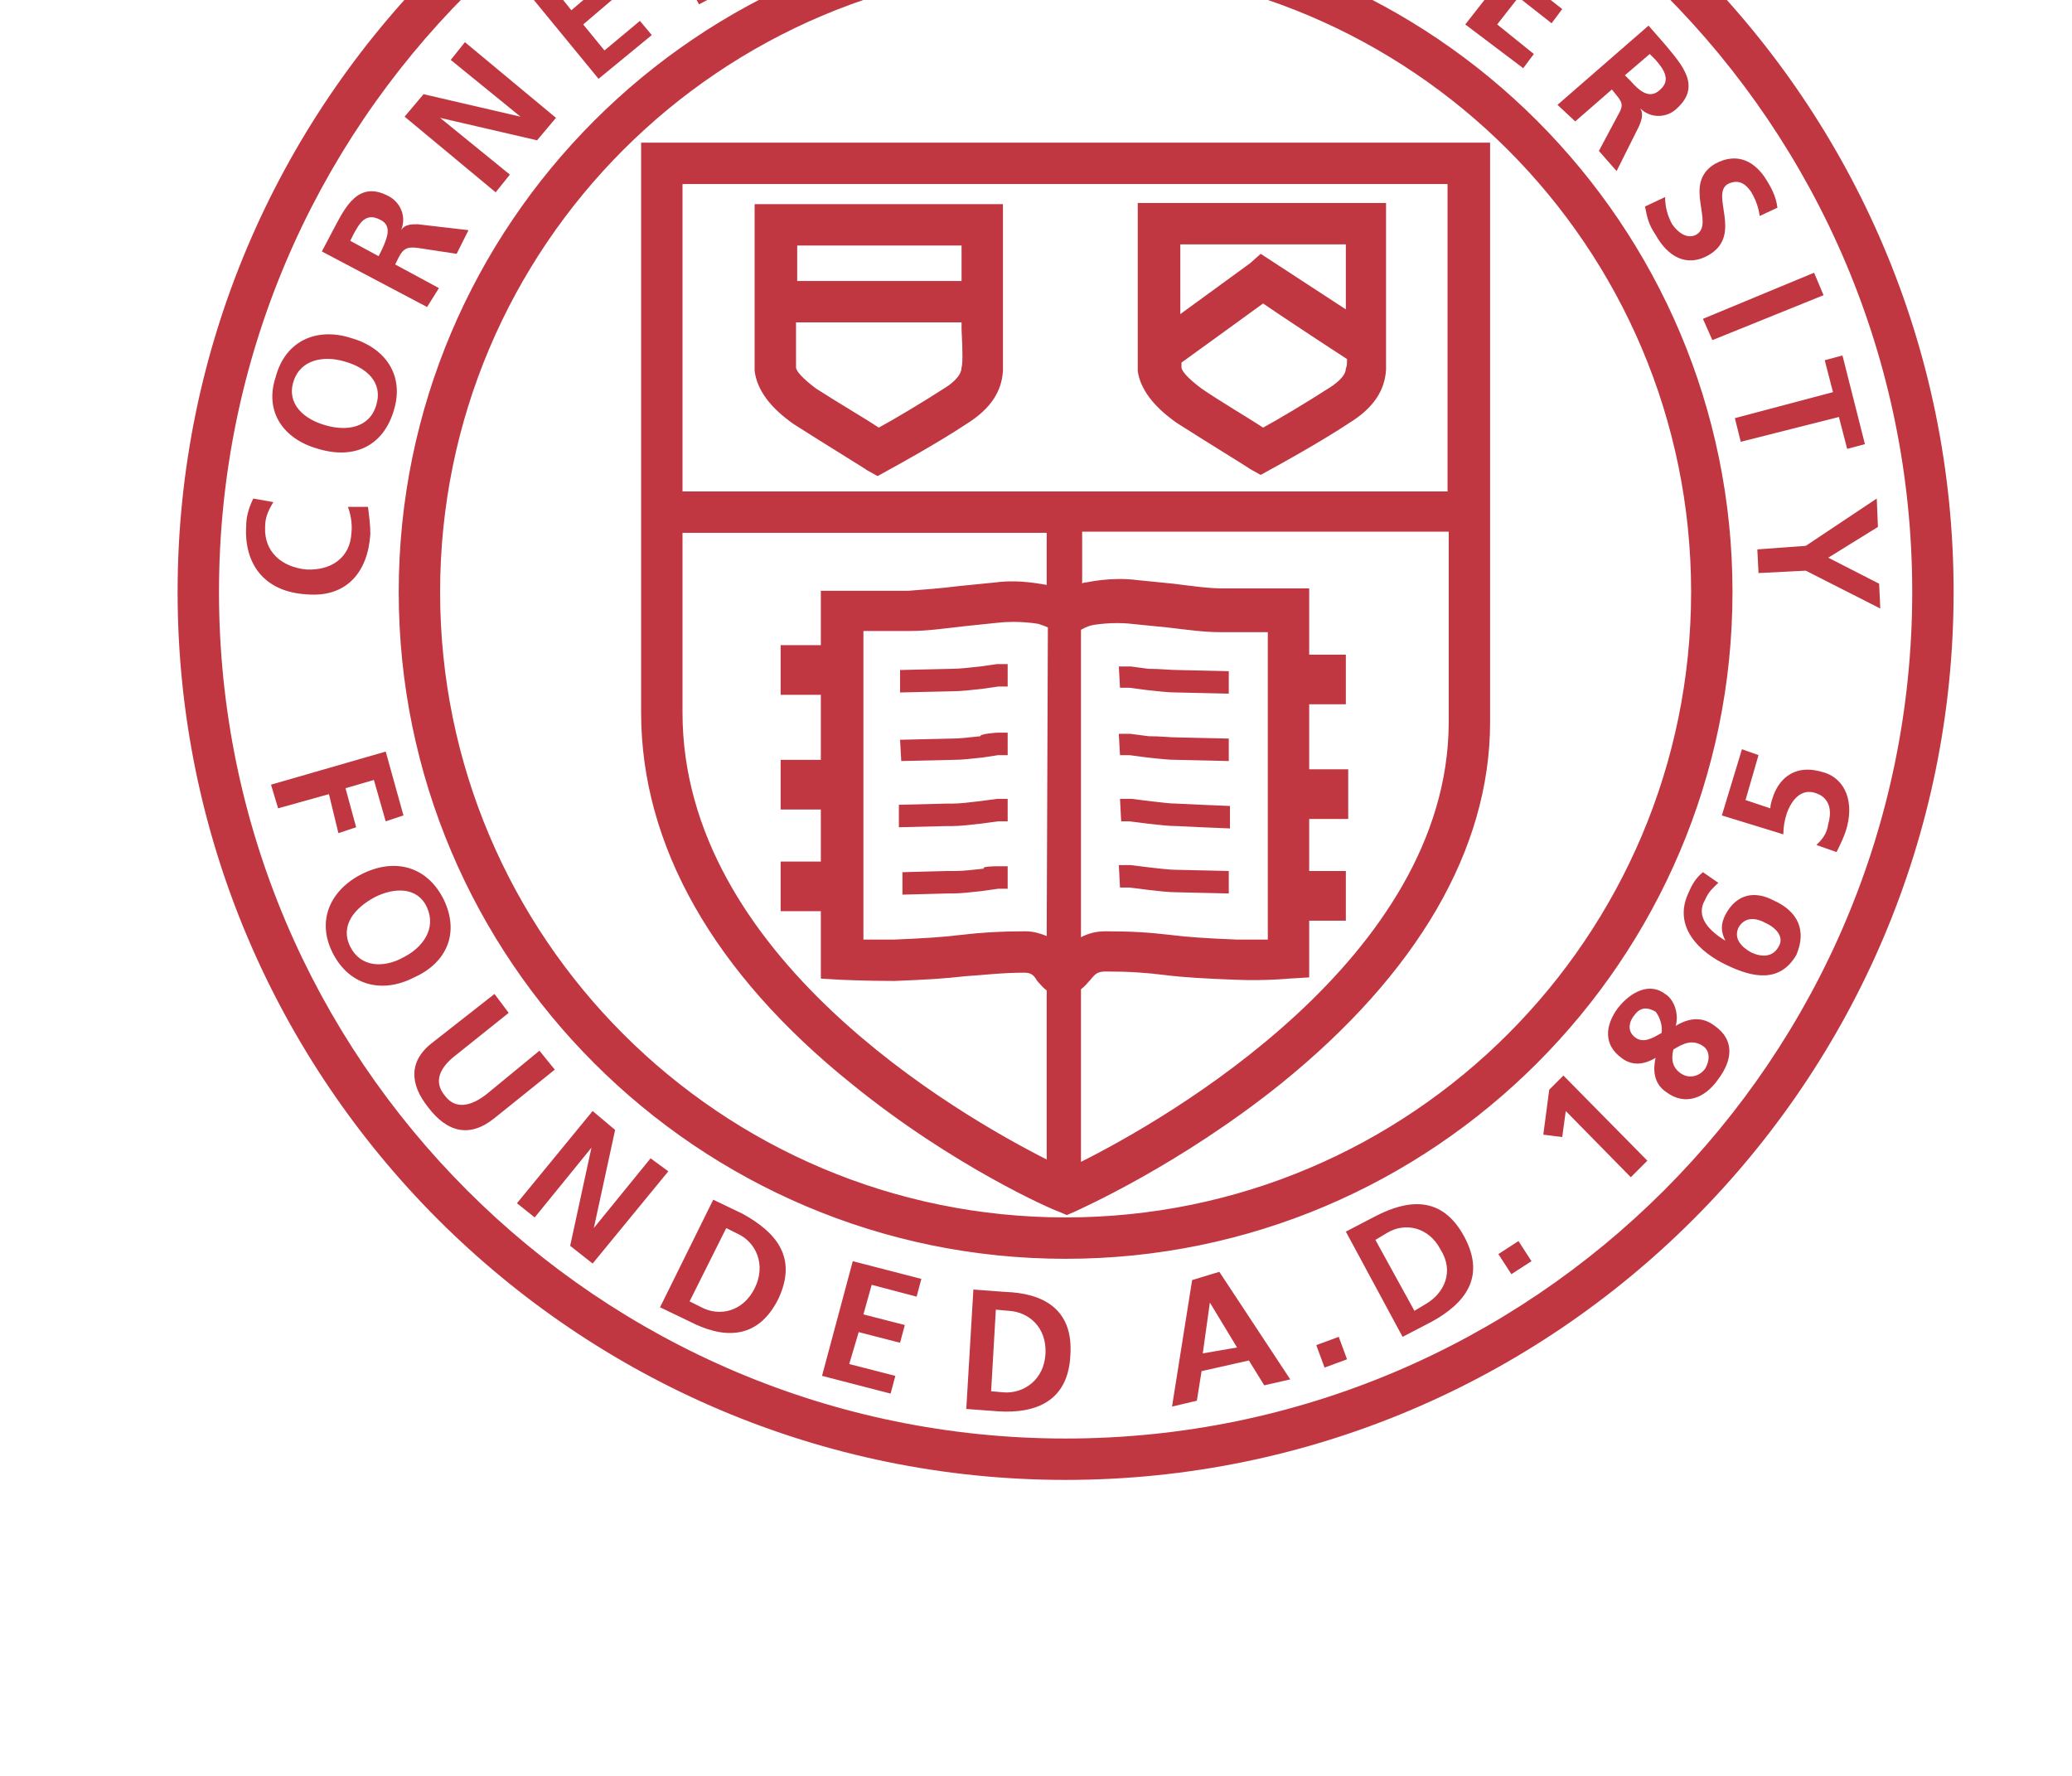
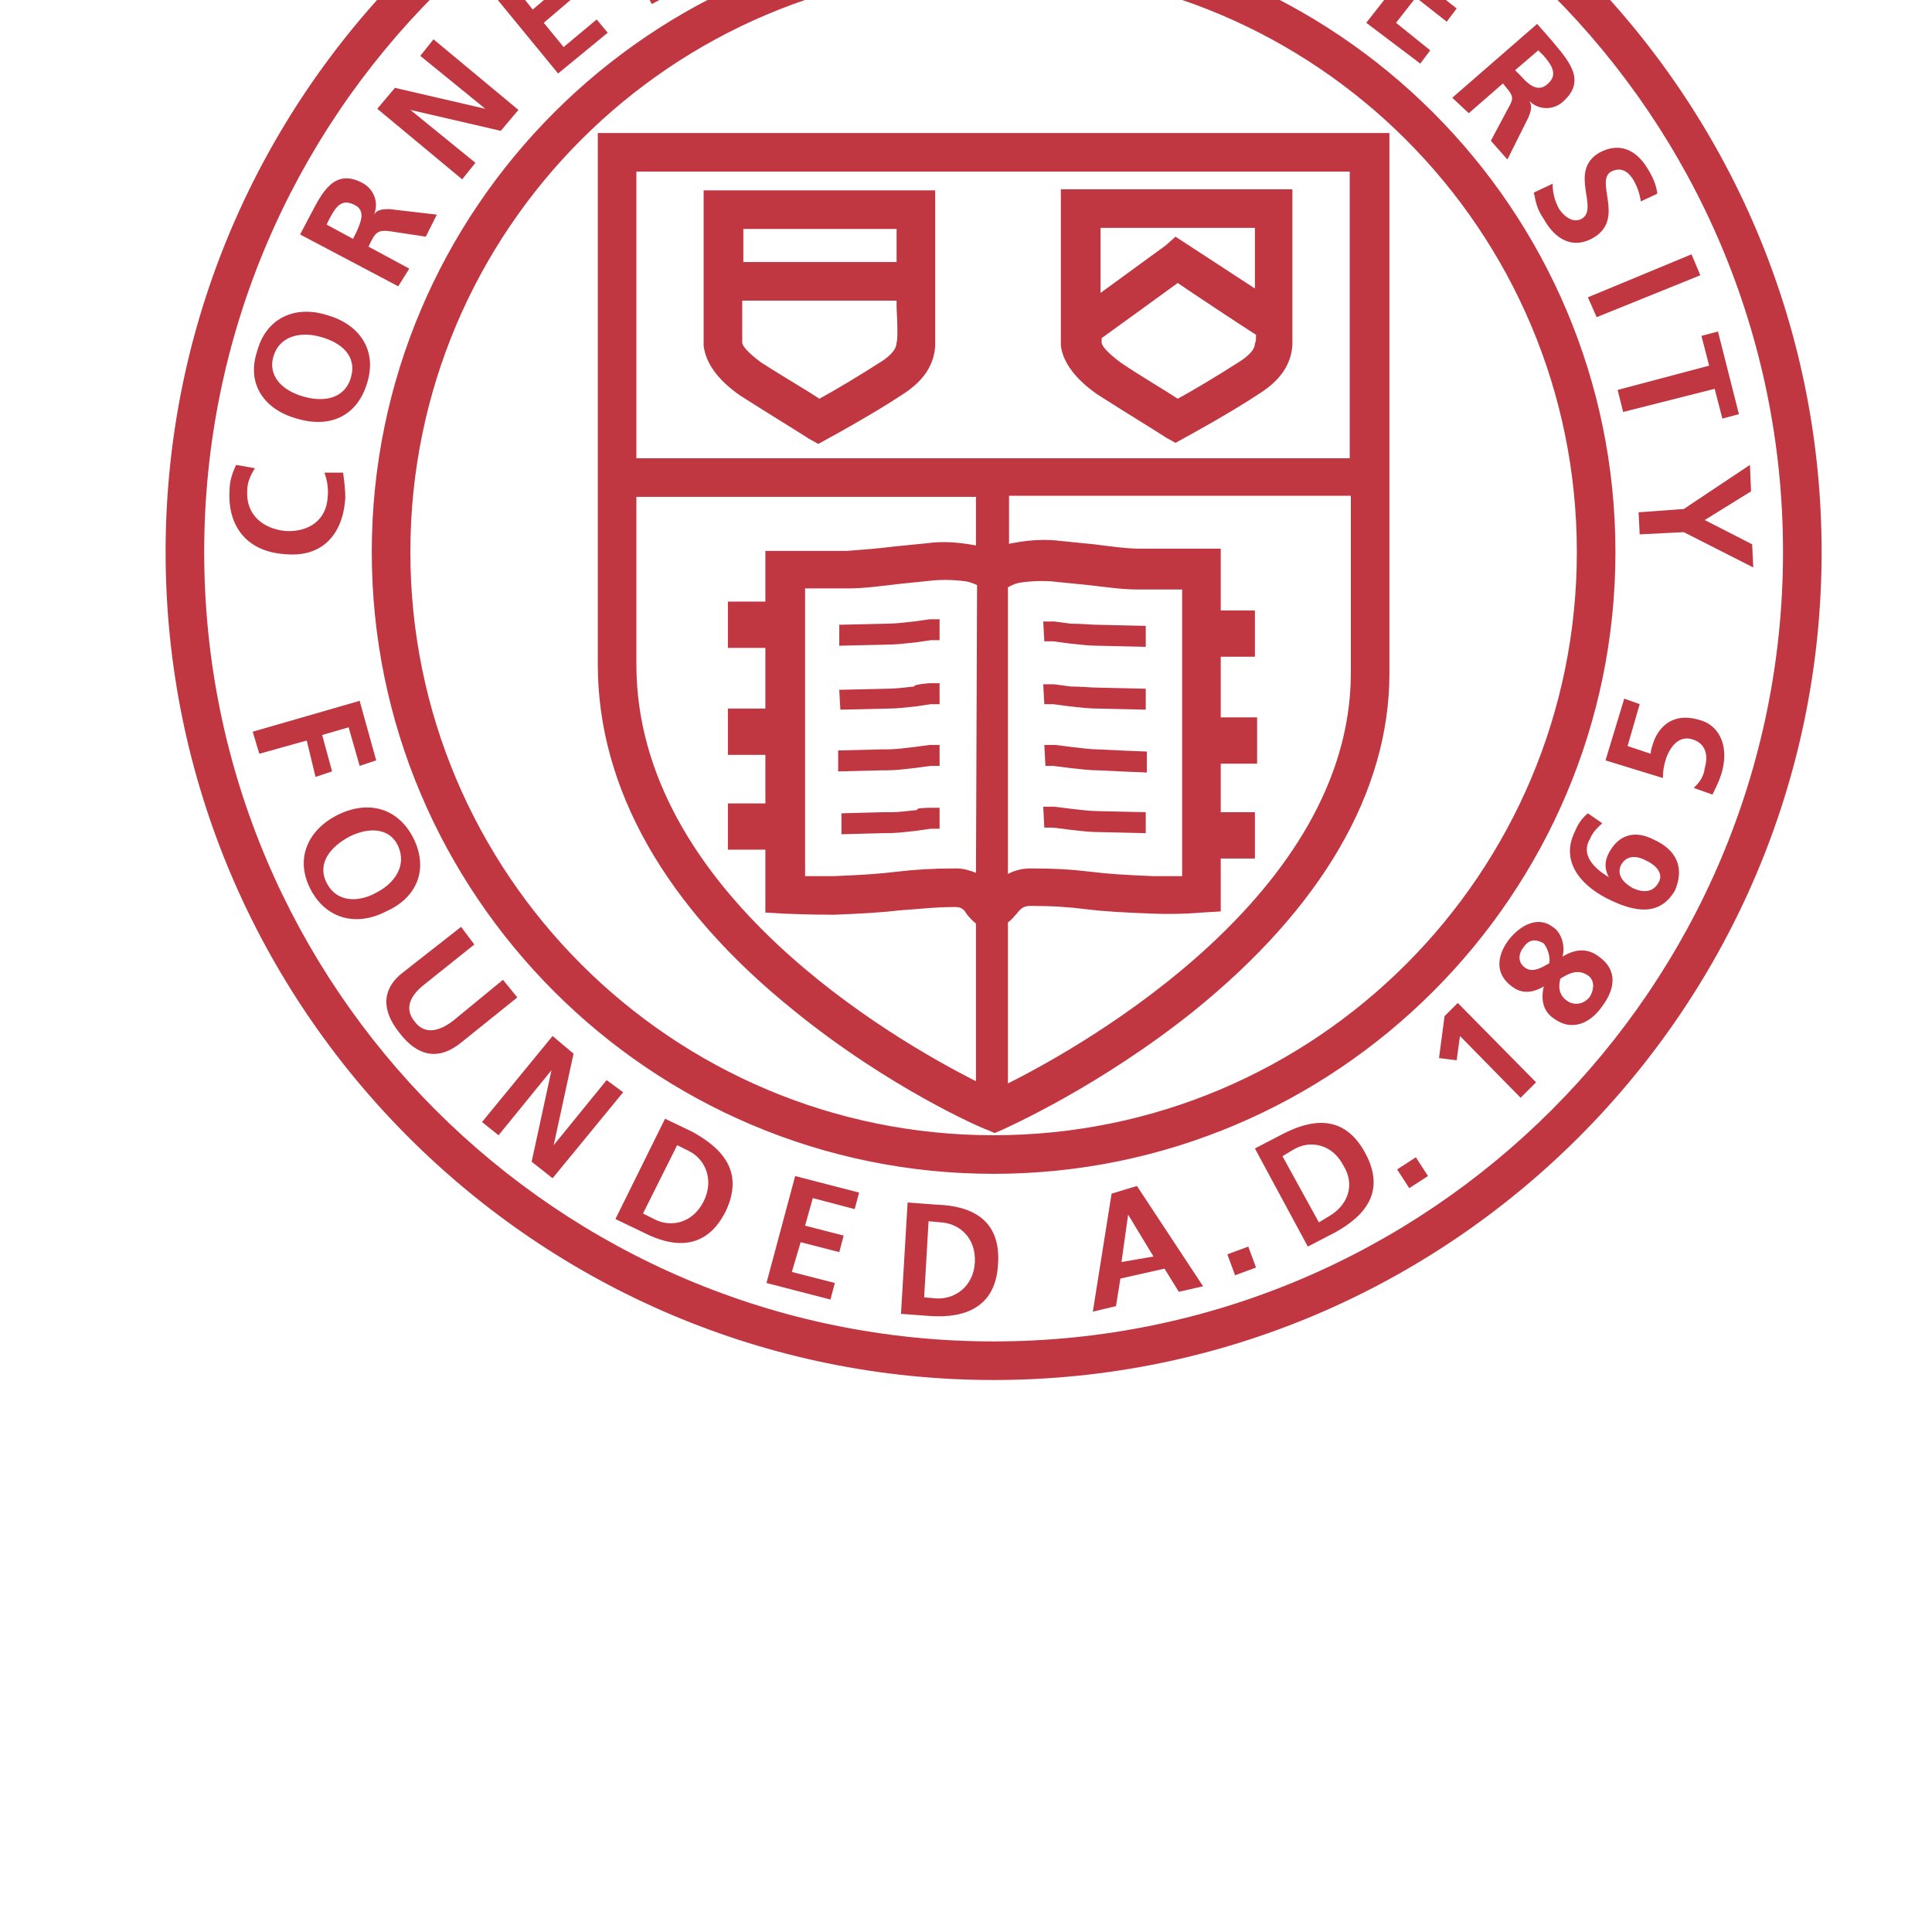
- <svg xmlns="http://www.w3.org/2000/svg" clip-rule="evenodd" fill-rule="evenodd" stroke-linejoin="round" stroke-miterlimit="1.414" viewBox="100 100 350 300">
+ <svg xmlns="http://www.w3.org/2000/svg" clip-rule="evenodd" fill-rule="evenodd" stroke-linejoin="round" stroke-miterlimit="1.414" viewBox="100 100 350 350">
  <path d="m224 89.145c-43.47 0-78.855 35.385-78.855 78.855s35.385 78.855 78.855 78.855 78.855-35.385 78.855-78.855-35.385-78.855-78.855-78.855zm0 154.035c-41.475 0-75.18-33.705-75.18-75.18s33.705-75.18 75.18-75.18 75.18 33.705 75.18 75.18-33.705 75.18-75.18 75.18zm0-134.4c-32.655 0-59.22 26.565-59.22 59.22s26.565 59.22 59.22 59.22 59.22-26.565 59.22-59.22-26.565-59.22-59.22-59.22zm0 114.765c-30.66 0-55.545-24.885-55.545-55.545s24.885-55.545 55.545-55.545 55.545 24.885 55.545 55.545-24.885 55.545-55.545 55.545zm-37.695-95.445v50.61c0 11.76 6.405 23.1 18.69 32.97 9.03 7.35 17.955 11.235 18.375 11.34l.735.315.735-.315c.42-.21 9.24-4.095 18.27-11.34 12.075-9.765 18.585-20.79 18.585-32.13v-51.45zm71.61 3.675v27.3h-67.935v-27.3zm-15.96 67.095h-2.73c-2.625-.105-4.305-.21-5.985-.42-1.785-.21-3.36-.315-5.67-.315-.945 0-1.575.21-2.205.525v-27.3c.21-.105.525-.315 1.05-.42 0 0 1.68-.315 3.465-.105l3.15.315c1.785.21 3.255.42 4.725.42h4.2zm-19.635-.315c-.525-.21-1.155-.42-1.89-.42-2.205 0-3.885.105-5.67.315-1.68.21-3.465.315-5.985.42h-2.73v-27.405h4.2c1.365 0 2.94-.21 4.725-.42l3.045-.315c1.89-.21 3.57.105 3.57.105.315.105.63.21.84.315zm-32.34-19.845v-15.96h32.34v4.62c-.21 0-2.31-.525-4.62-.21l-3.15.315c-1.68.21-3.15.315-4.515.42h-3.99-3.78v4.83h-3.57v4.41h3.57v5.775h-3.57v4.41h3.57v4.62h-3.57v4.41h3.57v5.985l1.785.105c.105 0 2.205.105 4.725.105 2.73-.105 4.515-.21 6.3-.42 1.68-.105 3.255-.315 5.25-.315.63 0 .84.21 1.155.735.21.21.42.525.84.84v15.015c-7.875-3.99-32.34-18.06-32.34-39.69zm35.385 39.9v-15.33c.42-.315.63-.63.84-.84.42-.525.63-.735 1.365-.735 2.1 0 3.57.105 5.25.315s3.57.315 6.3.42 4.725-.105 4.725-.105l1.785-.105v-5.04h3.255v-4.41h-3.255v-4.62h3.465v-4.41h-3.465v-5.775h3.255v-4.41h-3.255v-5.88h-3.675-3.99c-1.26 0-2.73-.21-4.41-.42l-3.15-.315c-2.415-.315-4.515.21-4.62.21s-.21 0-.315.105v-4.62h32.55v17.01c-.105 20.895-25.095 35.175-32.655 38.955zm-25.515-65.52c2.625 1.68 6.405 3.99 6.51 4.095l.945.525.945-.525c.21-.105 4.41-2.415 6.93-4.095 2.205-1.365 3.15-2.94 3.255-4.725v-12.915-1.89h-22.05v14.805c.21 1.68 1.365 3.255 3.465 4.725zm14.91-5.04c0 .84-1.05 1.575-1.575 1.89-1.785 1.155-4.41 2.73-5.775 3.465-1.26-.84-3.78-2.31-5.565-3.465-1.26-.945-1.785-1.575-1.785-1.89v-3.99h14.7v.63c.105 1.89.105 3.15 0 3.36zm0-10.815v3.15h-14.595v-3.15zm19.11 15.75c2.625 1.68 6.405 3.99 6.51 4.095l.945.525.945-.525c.21-.105 4.41-2.415 6.93-4.095 2.205-1.365 3.15-2.94 3.255-4.725v-12.915-1.89h-22.05v14.91c.21 1.575 1.365 3.15 3.465 4.62zm15.015-4.83c0 .735-1.05 1.47-1.575 1.785-1.785 1.155-4.41 2.73-5.775 3.465-1.26-.84-3.78-2.31-5.46-3.465-1.26-.945-1.785-1.575-1.785-1.89v-.42s5.67-4.095 7.245-5.25c1.365.945 5.985 3.99 7.455 4.935 0 .42 0 .63-.105.84 0-.105 0 0 0 0zm-14.7-11.025h14.7v5.775l-7.56-4.935-.945.84-6.195 4.515v-1.68c0-1.575 0-3.15 0-4.515zm-.315 37.8 4.62.105v1.995l-4.62-.105c-.84 0-1.575-.105-2.625-.21l-1.575-.21h-.84l-.105-1.89h1.05l1.575.21c1.05 0 1.89.105 2.52.105zm0 5.985 4.62.105v1.995l-4.62-.105c-.84 0-1.575-.105-2.625-.21l-1.575-.21h-.84l-.105-1.89h1.05l1.575.21c1.05 0 1.89.105 2.52.105zm-4.935 7.455-.105-1.995h1.05l1.68.21c.945.105 1.68.21 2.31.21l2.205.105 2.52.105v1.995l-2.52-.105-2.205-.105c-.735 0-1.575-.105-2.52-.21l-1.68-.21zm4.935 4.305 4.62.105v1.995l-4.62-.105c-.735 0-1.575-.105-2.52-.21 0 0-1.575-.21-1.68-.21h-.84l-.105-1.995h1.05l1.68.21c.945.105 1.785.21 2.415.21zm-24.57-15.75v-1.995l4.62-.105c.735 0 1.47-.105 2.52-.21l1.47-.21h.945v1.995h-.84l-1.47.21c-.945.105-1.89.21-2.625.21zm8.61 3.57h.945v1.995h-.84l-1.365.21c-.945.105-1.89.21-2.625.21l-4.62.105-.105-1.89 4.62-.105c.735 0 1.47-.105 2.52-.21-.105-.21 1.47-.315 1.47-.315zm0 5.88h.945v1.995h-.84l-1.575.21c-.945.105-1.785.21-2.52.21h-.525l-4.2.105v-1.995l4.2-.105h.525c.735 0 1.47-.105 2.415-.21zm0 5.985h.945v1.995h-.84l-1.47.21c-.945.105-1.89.21-2.625.21h-.42l-3.99.105v-1.995l3.99-.105h.735c.735 0 1.47-.105 2.52-.21-.315-.21 1.155-.21 1.155-.21zm-3.36-89.04-.63-6.72 2.1-.21.525 6.195c.21 1.785.84 2.94 2.415 2.73 1.575-.105 2.1-1.365 1.89-3.15l-.525-6.195 2.1-.21.63 6.72c.21 2.835-1.26 4.2-3.99 4.41-2.625.315-4.305-.84-4.515-3.57zm-32.025 19.11-6.72-8.19 4.725-3.885 1.05 1.26-3.15 2.625 1.68 2.1 2.835-2.415 1.05 1.26-2.835 2.415 1.89 2.31 3.15-2.625 1.05 1.26zm18.165-11.34-3.57-9.975 1.995-.735 3.045 8.4 3.885-1.365.63 1.575zm29.61-4.305-1.995-.315 1.365-10.5 2.625.315 2.835 8.4 1.05-7.875 1.995.315-1.365 10.5-2.625-.315-2.835-8.4zm-56.91 25.725-8.085-6.72 1.68-1.995 8.61 1.995-6.195-5.04 1.26-1.575 8.085 6.72-1.68 1.995-8.61-1.995 6.195 5.04zm-5.04 8.505-3.885-2.1.315-.63c.42-.84.84-.945 1.68-.84l3.465.525 1.05-2.1-4.515-.525c-.525 0-1.155 0-1.47.525.525-1.26-.105-2.52-1.155-3.045-2.625-1.365-3.78.945-4.83 2.94l-1.05 1.995 9.345 4.935zm-5.04-3.465-.315.63-2.52-1.365.315-.63c.525-.945 1.05-1.89 2.31-1.26 1.155.525.63 1.68.21 2.625zm117.285 6.195 9.87-4.095.84 1.995-9.87 3.99zm-36.96-34.23-1.995-.63 3.15-10.08 1.995.63zm48.51 40.74-.735-2.835 1.575-.42 1.995 7.875-1.575.42-.735-2.835-8.715 2.205-.525-2.1zm-2.415 13.65 6.3-4.2.105 2.52-4.41 2.73 4.515 2.31.105 2.205-6.615-3.36-4.2.21-.105-2.1zm-9.765-27.615c1.785-.945-1.26-4.515 1.68-6.3 2.1-1.155 3.675-.105 4.62 1.47.525.84.84 1.575.945 2.415l-1.575.735c-.105-.735-.315-1.365-.735-2.1-.42-.63-1.05-1.26-2.1-.735-1.575.945 1.365 4.515-1.68 6.3-1.995 1.155-3.675.105-4.725-1.785-.63-.945-.735-1.47-.945-2.52l1.785-.84c0 .84.21 1.68.63 2.415.42.63 1.26 1.365 2.1.945zm-10.71-10.08 3.255-2.835.42.525c.63.735.525 1.05.105 1.785l-1.68 3.15 1.575 1.785 1.995-3.99c.21-.525.42-1.05.105-1.575.945.945 2.415.84 3.255 0 2.205-1.995.42-3.885-1.05-5.67l-1.47-1.68-8.085 7.035zm6.615-5.985.525.525c.735.84 1.365 1.785.42 2.625-.945.945-1.89.105-2.625-.735l-.525-.525zm-22.89-6.615-2.31-1.155 1.575-11.13 1.995.945-1.365 8.61 6.195-6.3 1.89.945zm6.51 3.99 6.51-8.295 4.83 3.78-.945 1.26-3.15-2.52-1.575 2.1 2.94 2.31-.945 1.26-2.94-2.31-1.89 2.415 3.255 2.625-.945 1.26zm-68.04-1.785-5.145-9.345 1.89-.945 4.41 7.875 3.57-1.995.84 1.47zm56.805 118.335.735 1.995-1.995.735-.735-1.995zm-13.02-5.04-1.785 11.235 2.205-.525.42-2.625 4.2-.945 1.365 2.205 2.31-.525-6.3-9.555zm.945 6.51.63-4.515 2.415 3.99zm45.465-29.085c-.945-.735-2.1-.84-3.465 0 .315-1.155-.21-2.415-.945-2.835-1.365-1.05-3.045-.21-4.2 1.26-1.155 1.575-1.26 3.255.315 4.41.945.735 1.995.63 3.045 0-.315 1.365 0 2.415.945 3.045 1.68 1.26 3.465.525 4.62-1.155 1.26-1.68 1.47-3.465-.315-4.725zm-4.725.63c-.735.42-1.575.945-2.31.42s-.63-1.365-.105-1.995c.525-.735 1.155-.735 1.89-.315.42.525.63 1.365.525 1.89zm3.885 3.15c-.525.735-1.47.945-2.205.42s-.84-1.26-.63-2.1c.84-.525 1.68-.945 2.625-.315.63.42.63 1.26.21 1.995zm-62.16 19.845-2.835-.21-.63 10.605 2.835.21c3.255.21 6.195-.84 6.405-4.935.315-4.305-2.625-5.565-5.775-5.67zm3.57 5.46c-.105 2.31-1.89 3.57-3.675 3.465l-1.155-.105.42-7.245 1.155.105c1.785.105 3.36 1.47 3.255 3.78zm-64.575-80.325c3.15.945 5.775-.21 6.72-3.465.945-3.15-.84-5.565-3.885-6.405-3.045-.945-5.775.315-6.615 3.465-1.05 3.15.735 5.565 3.78 6.405zm-2.205-5.985c.63-1.995 2.73-2.31 4.515-1.785 1.89.525 3.465 1.785 2.835 3.885s-2.73 2.31-4.515 1.785c-1.89-.525-3.465-1.89-2.835-3.885zm96.075 74.13-2.625 1.365 5.04 9.345 2.625-1.365c2.835-1.575 4.83-3.885 2.835-7.56s-5.04-3.255-7.875-1.785zm4.515 7.77-1.05.63-3.465-6.3 1.05-.63c1.575-.945 3.675-.525 4.725 1.47 1.26 1.995.315 3.885-1.26 4.83zm-50.925-3.78 6.09 1.575-.42 1.575-3.99-1.05-.735 2.625 3.675.945-.42 1.575-3.675-.945-.84 2.835 4.095 1.05-.42 1.575-6.09-1.575zm59.115-1.785 1.155 1.785-1.785 1.155-1.155-1.785zm3.99-14.7 7.455 7.56-1.47 1.47-5.775-5.88-.315 2.31-1.68-.21.525-3.99zm-109.62-24.99-4.515 1.26-.63-2.1 10.185-2.94 1.575 5.67-1.575.525-1.05-3.675-2.52.735.945 3.465-1.575.525zm134.82 2.835c-.21.84-.63 1.68-.945 2.31l-1.785-.63c.42-.42.945-.945 1.05-1.89.315-1.05.21-2.31-1.155-2.73-1.26-.42-2.1.63-2.52 1.785-.21.63-.315 1.26-.315 1.89l-5.46-1.68 1.785-5.88 1.47.525-1.155 3.99 2.205.735c0-.315.105-.63.21-.945.42-1.365 1.68-3.045 4.305-2.31 1.89.42 2.94 2.31 2.31 4.83zm-136.815-20.58c-3.675-.21-5.565-2.625-5.355-6.09 0-.735.21-1.575.63-2.415l1.785.315c-.525.84-.735 1.47-.735 2.205-.105 2.205 1.47 3.57 3.675 3.78 2.205.105 3.885-1.05 3.99-3.255.105-.84-.105-1.785-.315-2.31h1.785c.105.84.21 1.575.21 2.415-.21 3.36-2.1 5.67-5.67 5.355zm12.18 27.09c-1.47-2.94-4.305-3.675-7.14-2.31s-4.2 4.095-2.73 7.035 4.41 3.675 7.245 2.205c2.835-1.26 4.095-3.885 2.625-6.93zm-3.57 5.145c-1.68.945-3.78.945-4.725-.945s.42-3.465 2.205-4.41c1.68-.84 3.78-.945 4.62.945s-.42 3.57-2.1 4.41zm121.695-5.04c-1.785-.945-3.36-.525-4.305 1.26-.42.84-.42 1.47 0 2.31-1.365-.84-2.73-2.1-1.785-3.675.315-.735.735-1.05 1.155-1.47l-1.365-.945c-.63.525-.945 1.05-1.26 1.785-1.47 3.045.945 5.355 3.465 6.51 2.205 1.05 4.62 1.575 6.09-.945.945-2.205.105-3.885-1.995-4.83zm.42 4.095c-.525.945-1.47.945-2.415.525-.945-.525-1.575-1.26-1.155-2.205.525-.945 1.47-.945 2.415-.42.945.42 1.68 1.26 1.155 2.1zm-108.675 10.92-5.355 4.305c-2.205 1.785-4.2 1.26-5.88-.945-1.68-2.1-1.785-4.2.525-5.88l5.355-4.2 1.26 1.68-4.725 3.78c-1.365 1.05-1.995 2.31-.945 3.57.945 1.26 2.31.945 3.675-.105l4.725-3.885zm16.695 12.81-2.625-1.26-4.725 9.555 2.625 1.26c2.835 1.47 5.985 1.785 7.875-1.995 1.785-3.78-.315-5.985-3.15-7.56zm1.05 6.615c-1.05 2.1-3.15 2.52-4.725 1.68l-1.05-.525 3.255-6.51 1.05.525c1.575.735 2.52 2.73 1.47 4.83zm-7.665-10.395-6.72 8.19-1.995-1.575 1.89-8.715-5.04 6.195-1.575-1.26 6.72-8.19 1.995 1.68-1.89 8.715 5.04-6.195z" fill="#c03641" fill-rule="nonzero" transform="matrix(1.90223 0 0 1.90223 -146.098 -119.574)" />
</svg>
